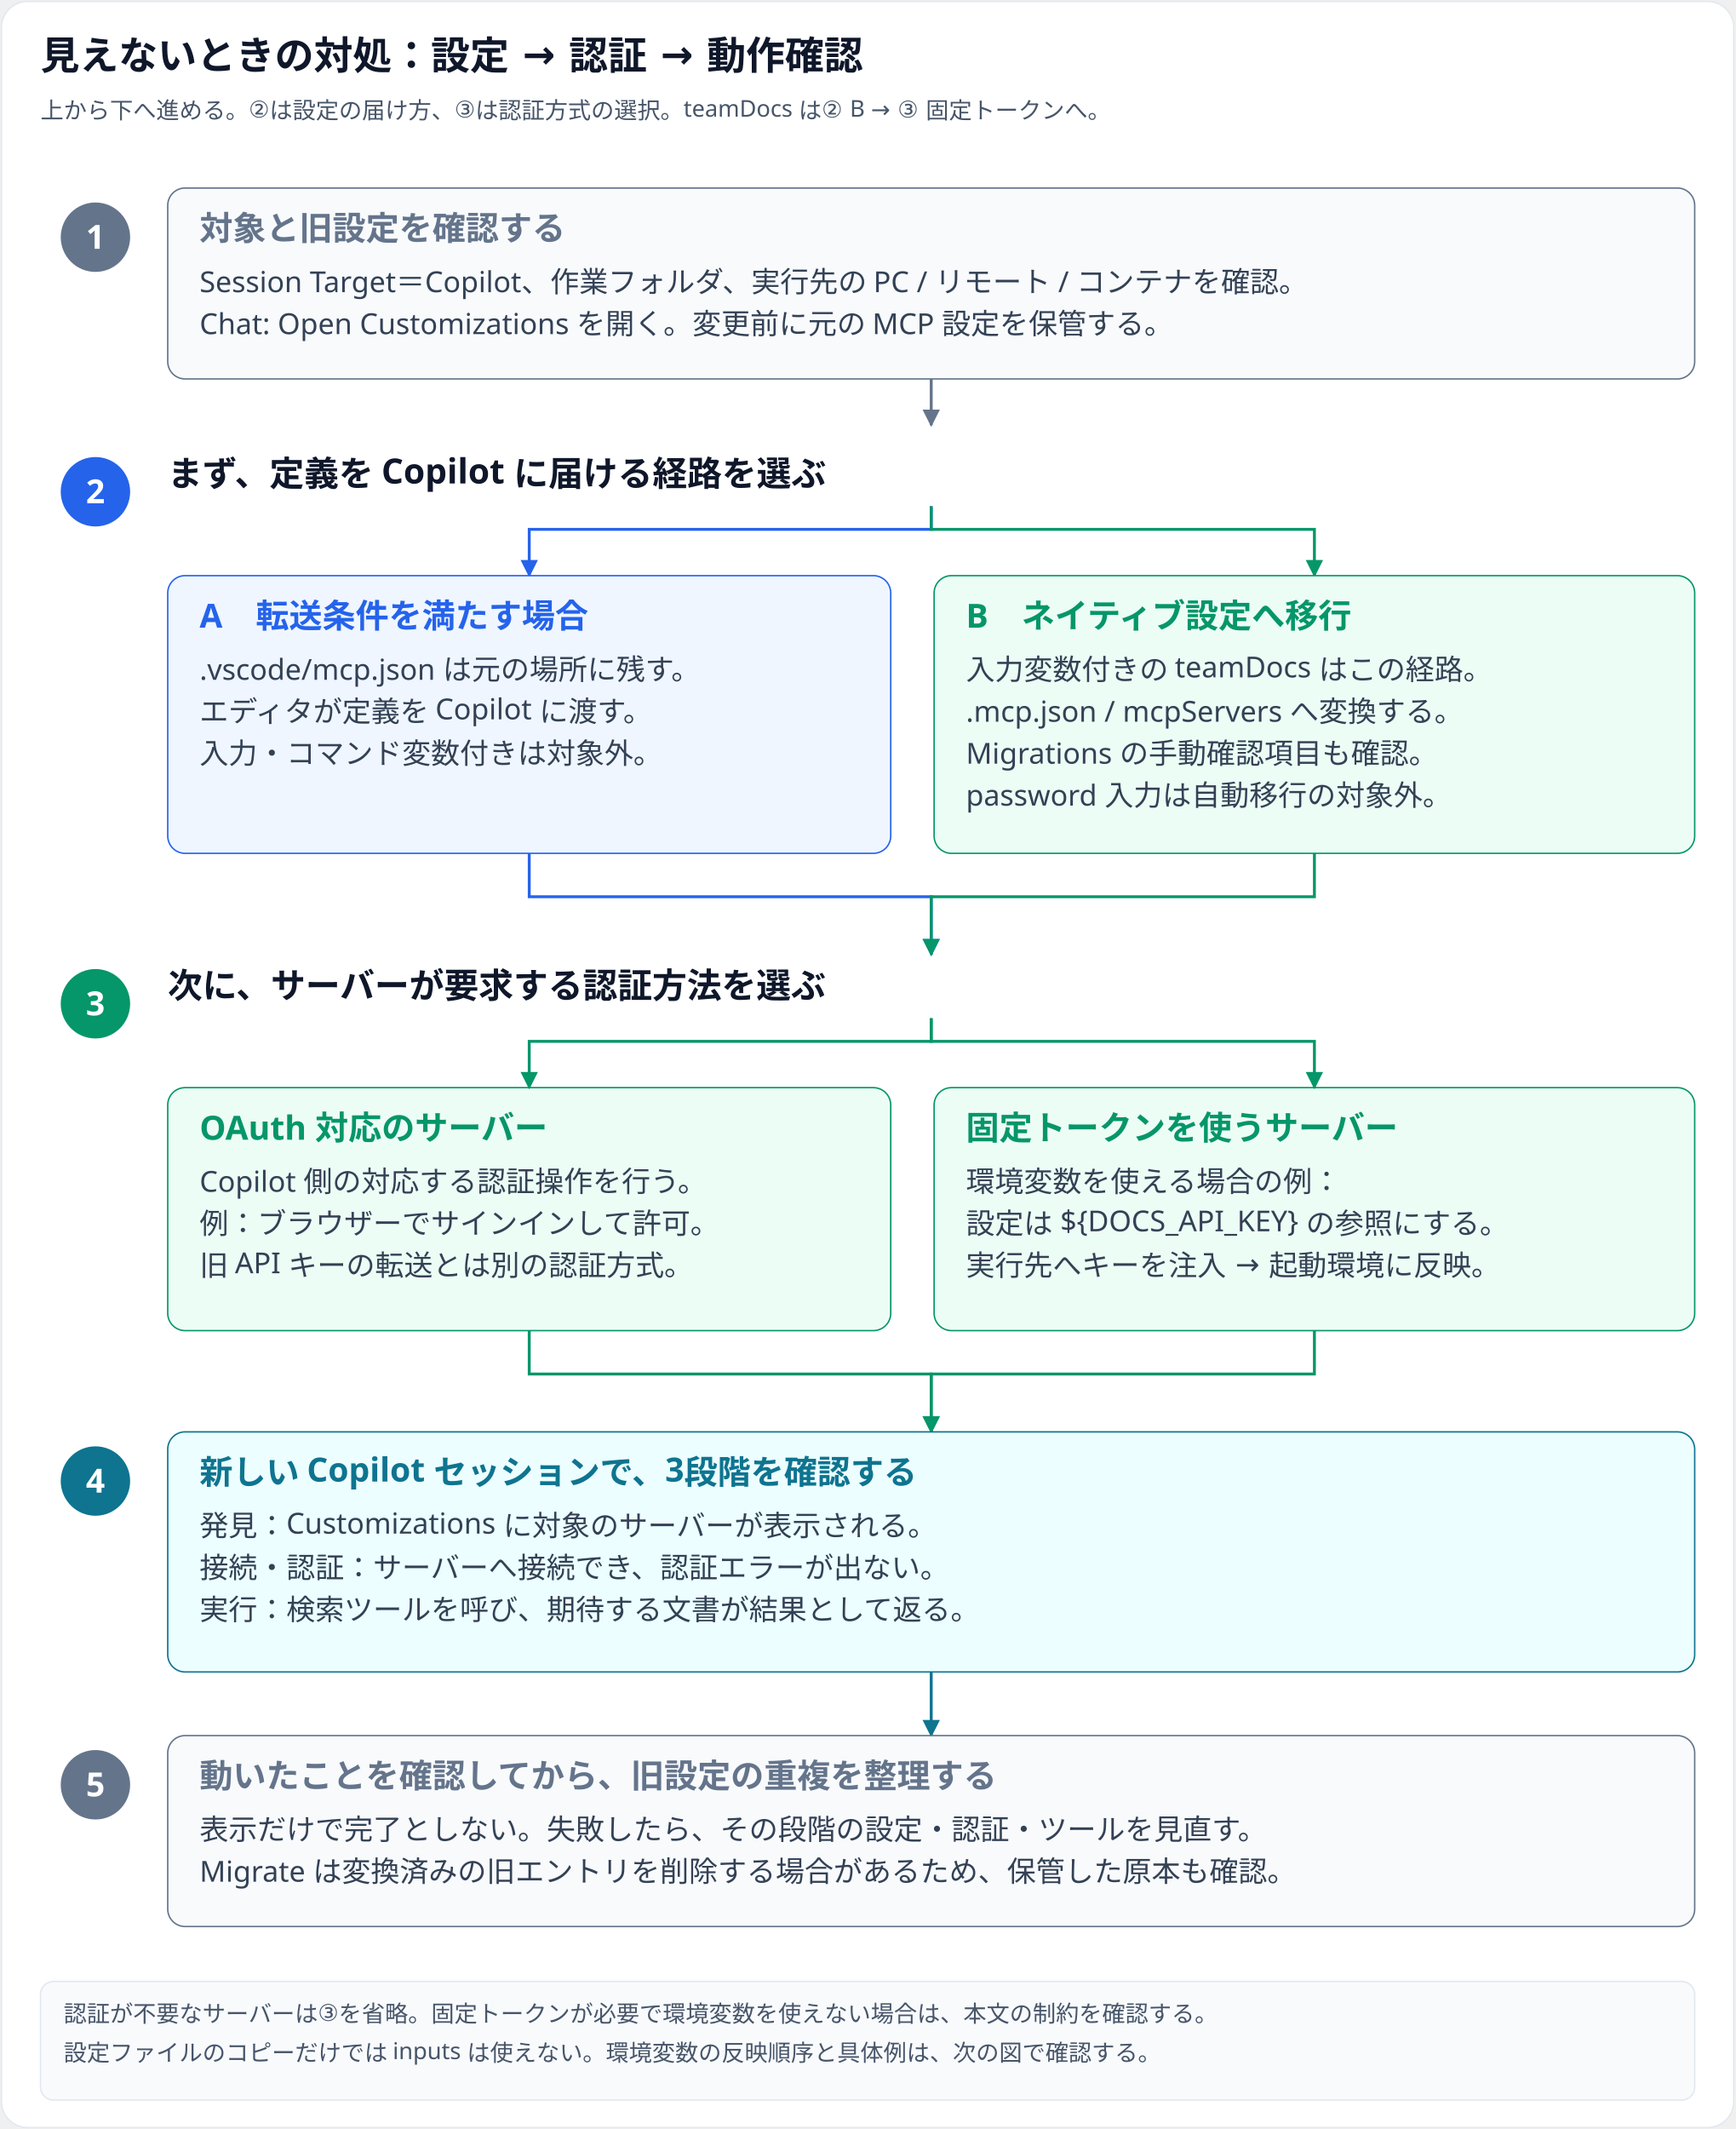
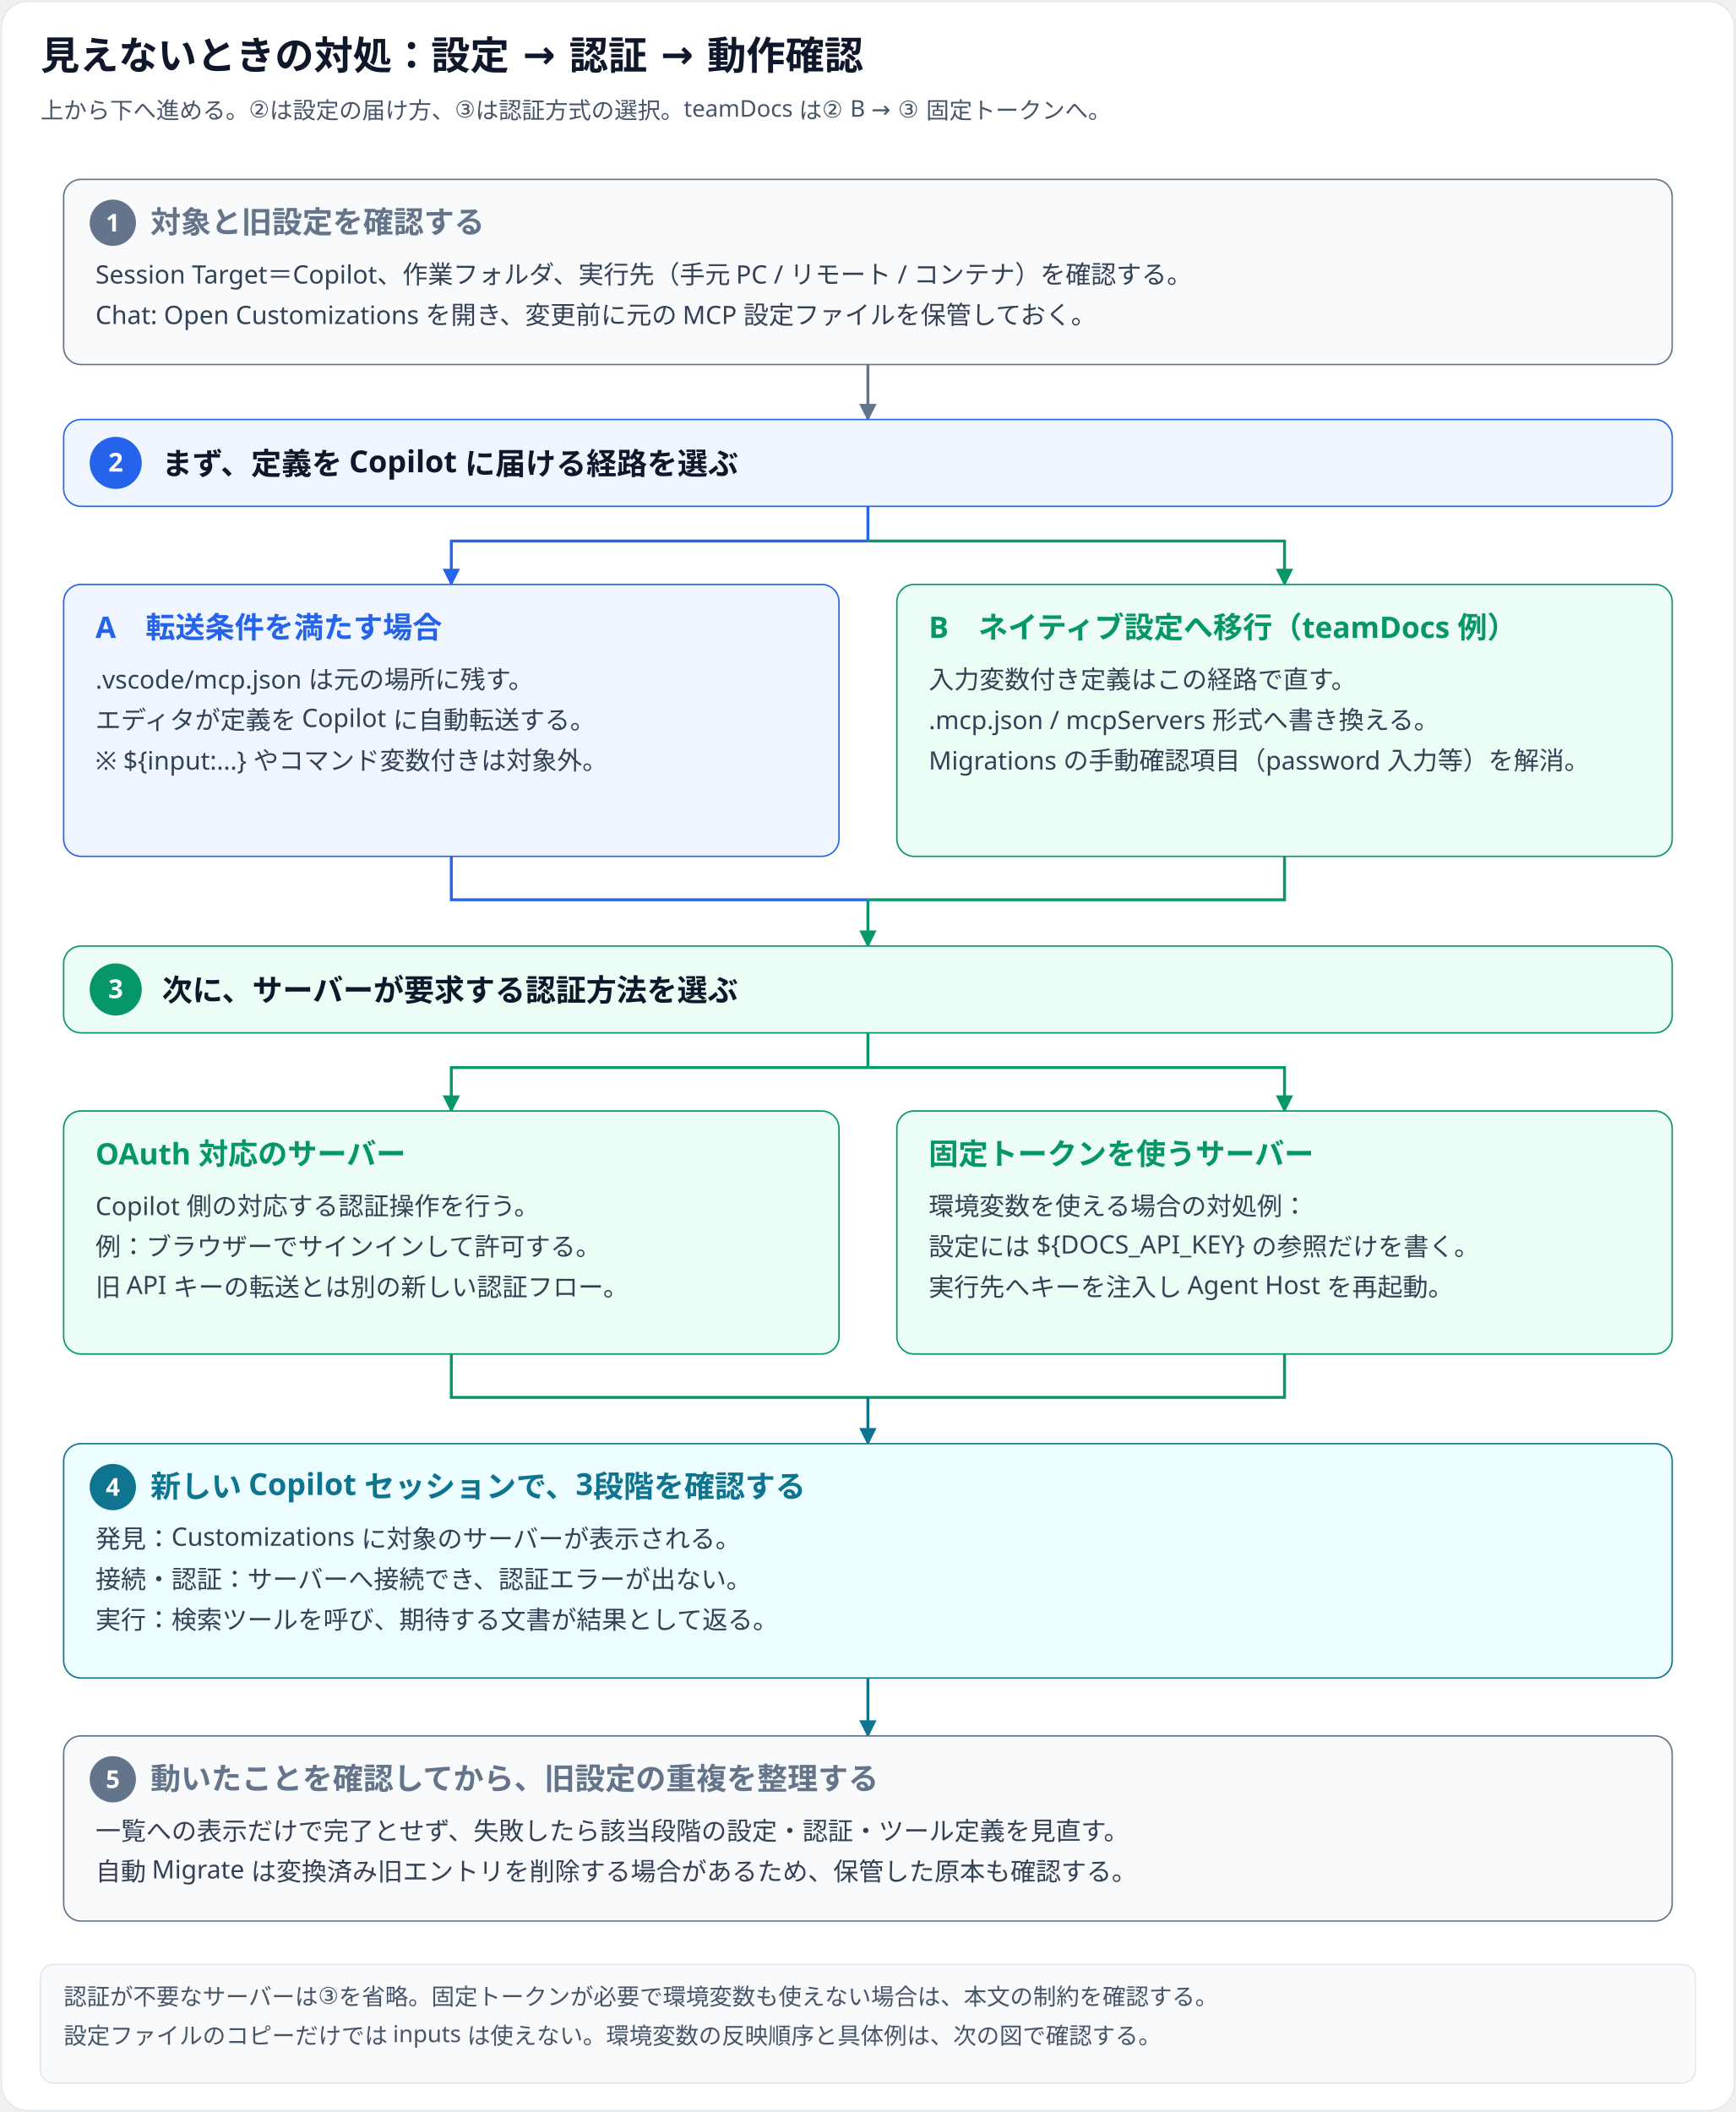
- <svg xmlns="http://www.w3.org/2000/svg" viewBox="0 0 1200 1472" role="img" aria-labelledby="title desc" font-family="'Noto Sans JP', 'Yu Gothic UI', Meiryo, sans-serif">
+ <svg xmlns="http://www.w3.org/2000/svg" viewBox="0 0 1200 1460" role="img" aria-labelledby="title desc" font-family="'Noto Sans JP', 'Yu Gothic UI', Meiryo, sans-serif">
  <defs>
    <marker id="arrow-user" viewBox="0 0 10 10" refX="9" refY="5" markerWidth="6" markerHeight="6" orient="auto">
      <path d="M0 0 L10 5 L0 10 Z" fill="#475569" />
    </marker>
    <marker id="arrow-ui" viewBox="0 0 10 10" refX="9" refY="5" markerWidth="6" markerHeight="6" orient="auto">
      <path d="M0 0 L10 5 L0 10 Z" fill="#2563eb" />
    </marker>
    <marker id="arrow-harness" viewBox="0 0 10 10" refX="9" refY="5" markerWidth="6" markerHeight="6" orient="auto">
      <path d="M0 0 L10 5 L0 10 Z" fill="#059669" />
    </marker>
    <marker id="arrow-model" viewBox="0 0 10 10" refX="9" refY="5" markerWidth="6" markerHeight="6" orient="auto">
      <path d="M0 0 L10 5 L0 10 Z" fill="#7c3aed" />
    </marker>
    <marker id="arrow-review" viewBox="0 0 10 10" refX="9" refY="5" markerWidth="6" markerHeight="6" orient="auto">
      <path d="M0 0 L10 5 L0 10 Z" fill="#b45309" />
    </marker>
    <marker id="arrow-tool" viewBox="0 0 10 10" refX="9" refY="5" markerWidth="6" markerHeight="6" orient="auto">
      <path d="M0 0 L10 5 L0 10 Z" fill="#0e7490" />
    </marker>
    <marker id="arrow-process" viewBox="0 0 10 10" refX="9" refY="5" markerWidth="6" markerHeight="6" orient="auto">
      <path d="M0 0 L10 5 L0 10 Z" fill="#64748b" />
    </marker>
    <marker id="arrow-sdk" viewBox="0 0 10 10" refX="9" refY="5" markerWidth="6" markerHeight="6" orient="auto">
      <path d="M0 0 L10 5 L0 10 Z" fill="#6366f1" />
    </marker>
  </defs>
-   <rect x="1" y="1" width="1198" height="1470" rx="18" fill="#fff" stroke="#e2e8f0" />
+   <rect x="1" y="1" width="1198" height="1458" rx="18" fill="#fff" stroke="#e2e8f0" />
  <text x="28" y="48" font-size="27" font-weight="700" fill="#0f172a" text-anchor="start">見えないときの対処：設定 → 認証 → 動作確認</text>
  <text x="28" y="82" font-size="16" font-weight="400" fill="#475569" text-anchor="start">上から下へ進める。②は設定の届け方、③は認証方式の選択。teamDocs は② B → ③ 固定トークンへ。</text>
-   <circle cx="66" cy="164" r="24" fill="#64748b" />
-   <text x="66" y="172" font-size="23" font-weight="700" fill="#fff" text-anchor="middle">1</text>
-   <rect x="116" y="130" width="1056" height="132" rx="12" fill="#f8fafc" stroke="#64748b" />
-   <text x="138" y="166" font-size="23" font-weight="700" fill="#64748b" text-anchor="start">対象と旧設定を確認する</text>
-   <text x="138" y="202" font-size="20" font-weight="400" fill="#334155" text-anchor="start">Session Target＝Copilot、作業フォルダ、実行先の PC / リモート / コンテナを確認。</text>
-   <text x="138" y="231" font-size="20" font-weight="400" fill="#334155" text-anchor="start">Chat: Open Customizations を開く。変更前に元の MCP 設定を保管する。</text>
-   <line x1="644" y1="262" x2="644" y2="294" stroke="#64748b" stroke-width="2" marker-end="url(#arrow-process)" />
-   <circle cx="66" cy="340" r="24" fill="#2563eb" />
-   <text x="66" y="348" font-size="23" font-weight="700" fill="#fff" text-anchor="middle">2</text>
-   <text x="116" y="336" font-size="24" font-weight="700" fill="#0f172a" text-anchor="start">まず、定義を Copilot に届ける経路を選ぶ</text>
-   <path d="M644 350 V366 H366 V398" fill="none" stroke="#2563eb" stroke-width="2" marker-end="url(#arrow-ui)" />
-   <path d="M644 350 V366 H909 V398" fill="none" stroke="#059669" stroke-width="2" marker-end="url(#arrow-harness)" />
-   <rect x="116" y="398" width="500" height="192" rx="12" fill="#eff6ff" stroke="#2563eb" />
-   <text x="138" y="434" font-size="23" font-weight="700" fill="#2563eb" text-anchor="start">A　転送条件を満たす場合</text>
-   <text x="138" y="470" font-size="20" font-weight="400" fill="#334155" text-anchor="start">.vscode/mcp.json は元の場所に残す。</text>
-   <text x="138" y="499" font-size="20" font-weight="400" fill="#334155" text-anchor="start">エディタが定義を Copilot に渡す。</text>
-   <text x="138" y="528" font-size="20" font-weight="400" fill="#334155" text-anchor="start">入力・コマンド変数付きは対象外。</text>
-   <rect x="646" y="398" width="526" height="192" rx="12" fill="#ecfdf5" stroke="#059669" />
-   <text x="668" y="434" font-size="23" font-weight="700" fill="#059669" text-anchor="start">B　ネイティブ設定へ移行</text>
-   <text x="668" y="470" font-size="20" font-weight="400" fill="#334155" text-anchor="start">入力変数付きの teamDocs はこの経路。</text>
-   <text x="668" y="499" font-size="20" font-weight="400" fill="#334155" text-anchor="start">.mcp.json / mcpServers へ変換する。</text>
-   <text x="668" y="528" font-size="20" font-weight="400" fill="#334155" text-anchor="start">Migrations の手動確認項目も確認。</text>
-   <text x="668" y="557" font-size="20" font-weight="400" fill="#334155" text-anchor="start">password 入力は自動移行の対象外。</text>
-   <path d="M366 590 V620 H644 V660" fill="none" stroke="#2563eb" stroke-width="2" marker-end="url(#arrow-ui)" />
-   <path d="M909 590 V620 H644 V660" fill="none" stroke="#059669" stroke-width="2" marker-end="url(#arrow-harness)" />
-   <circle cx="66" cy="694" r="24" fill="#059669" />
-   <text x="66" y="702" font-size="23" font-weight="700" fill="#fff" text-anchor="middle">3</text>
-   <text x="116" y="690" font-size="24" font-weight="700" fill="#0f172a" text-anchor="start">次に、サーバーが要求する認証方法を選ぶ</text>
-   <rect x="116" y="752" width="500" height="168" rx="12" fill="#ecfdf5" stroke="#059669" />
-   <text x="138" y="788" font-size="23" font-weight="700" fill="#059669" text-anchor="start">OAuth 対応のサーバー</text>
-   <text x="138" y="824" font-size="20" font-weight="400" fill="#334155" text-anchor="start">Copilot 側の対応する認証操作を行う。</text>
-   <text x="138" y="853" font-size="20" font-weight="400" fill="#334155" text-anchor="start">例：ブラウザーでサインインして許可。</text>
-   <text x="138" y="882" font-size="20" font-weight="400" fill="#334155" text-anchor="start">旧 API キーの転送とは別の認証方式。</text>
-   <rect x="646" y="752" width="526" height="168" rx="12" fill="#ecfdf5" stroke="#059669" />
-   <text x="668" y="788" font-size="23" font-weight="700" fill="#059669" text-anchor="start">固定トークンを使うサーバー</text>
-   <text x="668" y="824" font-size="20" font-weight="400" fill="#334155" text-anchor="start">環境変数を使える場合の例：</text>
-   <text x="668" y="853" font-size="20" font-weight="400" fill="#334155" text-anchor="start">設定は ${DOCS_API_KEY} の参照にする。</text>
-   <text x="668" y="882" font-size="20" font-weight="400" fill="#334155" text-anchor="start">実行先へキーを注入 → 起動環境に反映。</text>
-   <path d="M644 704 V720 H366 V752" fill="none" stroke="#059669" stroke-width="2" marker-end="url(#arrow-harness)" />
-   <path d="M644 704 V720 H909 V752" fill="none" stroke="#059669" stroke-width="2" marker-end="url(#arrow-harness)" />
-   <path d="M366 920 V950 H644 V990" fill="none" stroke="#059669" stroke-width="2" marker-end="url(#arrow-harness)" />
-   <path d="M909 920 V950 H644 V990" fill="none" stroke="#059669" stroke-width="2" marker-end="url(#arrow-harness)" />
-   <circle cx="66" cy="1024" r="24" fill="#0e7490" />
-   <text x="66" y="1032" font-size="23" font-weight="700" fill="#fff" text-anchor="middle">4</text>
-   <rect x="116" y="990" width="1056" height="166" rx="12" fill="#ecfeff" stroke="#0e7490" />
-   <text x="138" y="1026" font-size="23" font-weight="700" fill="#0e7490" text-anchor="start">新しい Copilot セッションで、3段階を確認する</text>
-   <text x="138" y="1062" font-size="20" font-weight="400" fill="#334155" text-anchor="start">発見：Customizations に対象のサーバーが表示される。</text>
-   <text x="138" y="1091" font-size="20" font-weight="400" fill="#334155" text-anchor="start">接続・認証：サーバーへ接続でき、認証エラーが出ない。</text>
-   <text x="138" y="1120" font-size="20" font-weight="400" fill="#334155" text-anchor="start">実行：検索ツールを呼び、期待する文書が結果として返る。</text>
-   <line x1="644" y1="1156" x2="644" y2="1200" stroke="#0e7490" stroke-width="2" marker-end="url(#arrow-tool)" />
-   <circle cx="66" cy="1234" r="24" fill="#64748b" />
-   <text x="66" y="1242" font-size="23" font-weight="700" fill="#fff" text-anchor="middle">5</text>
-   <rect x="116" y="1200" width="1056" height="132" rx="12" fill="#f8fafc" stroke="#64748b" />
-   <text x="138" y="1236" font-size="23" font-weight="700" fill="#64748b" text-anchor="start">動いたことを確認してから、旧設定の重複を整理する</text>
-   <text x="138" y="1272" font-size="20" font-weight="400" fill="#334155" text-anchor="start">表示だけで完了としない。失敗したら、その段階の設定・認証・ツールを見直す。</text>
-   <text x="138" y="1301" font-size="20" font-weight="400" fill="#334155" text-anchor="start">Migrate は変換済みの旧エントリを削除する場合があるため、保管した原本も確認。</text>
-   <rect x="28" y="1370" width="1144" height="82" rx="9" fill="#f8fafc" stroke="#e2e8f0" />
-   <text x="44" y="1398" font-size="16" font-weight="400" fill="#475569" text-anchor="start">認証が不要なサーバーは③を省略。固定トークンが必要で環境変数を使えない場合は、本文の制約を確認する。</text>
-   <text x="44" y="1425" font-size="16" font-weight="400" fill="#475569" text-anchor="start">設定ファイルのコピーだけでは inputs は使えない。環境変数の反映順序と具体例は、次の図で確認する。</text>
+   <rect x="44" y="124" width="1112" height="128" rx="12" fill="#f8fafc" stroke="#64748b" />
+   <circle cx="78" cy="154" r="16" fill="#64748b" />
+   <text x="78" y="160" font-size="17" font-weight="700" fill="#fff" text-anchor="middle">1</text>
+   <text x="104" y="161" font-size="21" font-weight="700" fill="#64748b" text-anchor="start">対象と旧設定を確認する</text>
+   <text x="66" y="196" font-size="17.5" font-weight="400" fill="#334155" text-anchor="start">Session Target＝Copilot、作業フォルダ、実行先（手元 PC / リモート / コンテナ）を確認する。</text>
+   <text x="66" y="224" font-size="17.5" font-weight="400" fill="#334155" text-anchor="start">Chat: Open Customizations を開き、変更前に元の MCP 設定ファイルを保管しておく。</text>
+   <line x1="600" y1="252" x2="600" y2="290" stroke="#64748b" stroke-width="2" marker-end="url(#arrow-process)" />
+   <rect x="44" y="290" width="1112" height="60" rx="12" fill="#eff6ff" stroke="#2563eb" />
+   <circle cx="80" cy="320" r="18" fill="#2563eb" />
+   <text x="80" y="326" font-size="18" font-weight="700" fill="#fff" text-anchor="middle">2</text>
+   <text x="112" y="328" font-size="21" font-weight="700" fill="#0f172a" text-anchor="start">まず、定義を Copilot に届ける経路を選ぶ</text>
+   <path d="M600 350 V374" fill="none" stroke="#2563eb" stroke-width="2" />
+   <path d="M600 374 H312 V404" fill="none" stroke="#2563eb" stroke-width="2" marker-end="url(#arrow-ui)" />
+   <path d="M600 374 H888 V404" fill="none" stroke="#059669" stroke-width="2" marker-end="url(#arrow-harness)" />
+   <rect x="44" y="404" width="536" height="188" rx="12" fill="#eff6ff" stroke="#2563eb" />
+   <text x="66" y="441" font-size="20.5" font-weight="700" fill="#2563eb" text-anchor="start">A　転送条件を満たす場合</text>
+   <text x="66" y="476" font-size="17.5" font-weight="400" fill="#334155" text-anchor="start">.vscode/mcp.json は元の場所に残す。</text>
+   <text x="66" y="504" font-size="17.5" font-weight="400" fill="#334155" text-anchor="start">エディタが定義を Copilot に自動転送する。</text>
+   <text x="66" y="532" font-size="17.5" font-weight="400" fill="#334155" text-anchor="start">※ ${input:...} やコマンド変数付きは対象外。</text>
+   <rect x="620" y="404" width="536" height="188" rx="12" fill="#ecfdf5" stroke="#059669" />
+   <text x="642" y="441" font-size="20.5" font-weight="700" fill="#059669" text-anchor="start">B　ネイティブ設定へ移行（teamDocs 例）</text>
+   <text x="642" y="476" font-size="17.5" font-weight="400" fill="#334155" text-anchor="start">入力変数付き定義はこの経路で直す。</text>
+   <text x="642" y="504" font-size="17.5" font-weight="400" fill="#334155" text-anchor="start">.mcp.json / mcpServers 形式へ書き換える。</text>
+   <text x="642" y="532" font-size="17.5" font-weight="400" fill="#334155" text-anchor="start">Migrations の手動確認項目（password 入力等）を解消。</text>
+   <path d="M312 592 V622 H600" fill="none" stroke="#2563eb" stroke-width="2" />
+   <path d="M888 592 V622 H600" fill="none" stroke="#059669" stroke-width="2" />
+   <line x1="600" y1="622" x2="600" y2="654" stroke="#059669" stroke-width="2" marker-end="url(#arrow-harness)" />
+   <rect x="44" y="654" width="1112" height="60" rx="12" fill="#ecfdf5" stroke="#059669" />
+   <circle cx="80" cy="684" r="18" fill="#059669" />
+   <text x="80" y="690" font-size="18" font-weight="700" fill="#fff" text-anchor="middle">3</text>
+   <text x="112" y="692" font-size="21" font-weight="700" fill="#0f172a" text-anchor="start">次に、サーバーが要求する認証方法を選ぶ</text>
+   <path d="M600 714 V738" fill="none" stroke="#059669" stroke-width="2" />
+   <path d="M600 738 H312 V768" fill="none" stroke="#059669" stroke-width="2" marker-end="url(#arrow-harness)" />
+   <path d="M600 738 H888 V768" fill="none" stroke="#059669" stroke-width="2" marker-end="url(#arrow-harness)" />
+   <rect x="44" y="768" width="536" height="168" rx="12" fill="#ecfdf5" stroke="#059669" />
+   <text x="66" y="805" font-size="20.5" font-weight="700" fill="#059669" text-anchor="start">OAuth 対応のサーバー</text>
+   <text x="66" y="840" font-size="17.5" font-weight="400" fill="#334155" text-anchor="start">Copilot 側の対応する認証操作を行う。</text>
+   <text x="66" y="868" font-size="17.5" font-weight="400" fill="#334155" text-anchor="start">例：ブラウザーでサインインして許可する。</text>
+   <text x="66" y="896" font-size="17.5" font-weight="400" fill="#334155" text-anchor="start">旧 API キーの転送とは別の新しい認証フロー。</text>
+   <rect x="620" y="768" width="536" height="168" rx="12" fill="#ecfdf5" stroke="#059669" />
+   <text x="642" y="805" font-size="20.5" font-weight="700" fill="#059669" text-anchor="start">固定トークンを使うサーバー</text>
+   <text x="642" y="840" font-size="17.5" font-weight="400" fill="#334155" text-anchor="start">環境変数を使える場合の対処例：</text>
+   <text x="642" y="868" font-size="17.5" font-weight="400" fill="#334155" text-anchor="start">設定には ${DOCS_API_KEY} の参照だけを書く。</text>
+   <text x="642" y="896" font-size="17.5" font-weight="400" fill="#334155" text-anchor="start">実行先へキーを注入し Agent Host を再起動。</text>
+   <path d="M312 936 V966 H888 V936" fill="none" stroke="#059669" stroke-width="2" />
+   <line x1="600" y1="966" x2="600" y2="998" stroke="#0e7490" stroke-width="2" marker-end="url(#arrow-tool)" />
+   <rect x="44" y="998" width="1112" height="162" rx="12" fill="#ecfeff" stroke="#0e7490" />
+   <circle cx="78" cy="1028" r="16" fill="#0e7490" />
+   <text x="78" y="1034" font-size="17" font-weight="700" fill="#fff" text-anchor="middle">4</text>
+   <text x="104" y="1035" font-size="21" font-weight="700" fill="#0e7490" text-anchor="start">新しい Copilot セッションで、3段階を確認する</text>
+   <text x="66" y="1070" font-size="17.5" font-weight="400" fill="#334155" text-anchor="start">発見：Customizations に対象のサーバーが表示される。</text>
+   <text x="66" y="1098" font-size="17.5" font-weight="400" fill="#334155" text-anchor="start">接続・認証：サーバーへ接続でき、認証エラーが出ない。</text>
+   <text x="66" y="1126" font-size="17.5" font-weight="400" fill="#334155" text-anchor="start">実行：検索ツールを呼び、期待する文書が結果として返る。</text>
+   <line x1="600" y1="1160" x2="600" y2="1200" stroke="#0e7490" stroke-width="2" marker-end="url(#arrow-tool)" />
+   <rect x="44" y="1200" width="1112" height="128" rx="12" fill="#f8fafc" stroke="#64748b" />
+   <circle cx="78" cy="1230" r="16" fill="#64748b" />
+   <text x="78" y="1236" font-size="17" font-weight="700" fill="#fff" text-anchor="middle">5</text>
+   <text x="104" y="1237" font-size="21" font-weight="700" fill="#64748b" text-anchor="start">動いたことを確認してから、旧設定の重複を整理する</text>
+   <text x="66" y="1272" font-size="17.5" font-weight="400" fill="#334155" text-anchor="start">一覧への表示だけで完了とせず、失敗したら該当段階の設定・認証・ツール定義を見直す。</text>
+   <text x="66" y="1300" font-size="17.5" font-weight="400" fill="#334155" text-anchor="start">自動 Migrate は変換済み旧エントリを削除する場合があるため、保管した原本も確認する。</text>
+   <rect x="28" y="1358" width="1144" height="82" rx="9" fill="#f8fafc" stroke="#e2e8f0" />
+   <text x="44" y="1386" font-size="16" font-weight="400" fill="#475569" text-anchor="start">認証が不要なサーバーは③を省略。固定トークンが必要で環境変数も使えない場合は、本文の制約を確認する。</text>
+   <text x="44" y="1413" font-size="16" font-weight="400" fill="#475569" text-anchor="start">設定ファイルのコピーだけでは inputs は使えない。環境変数の反映順序と具体例は、次の図で確認する。</text>
</svg>
